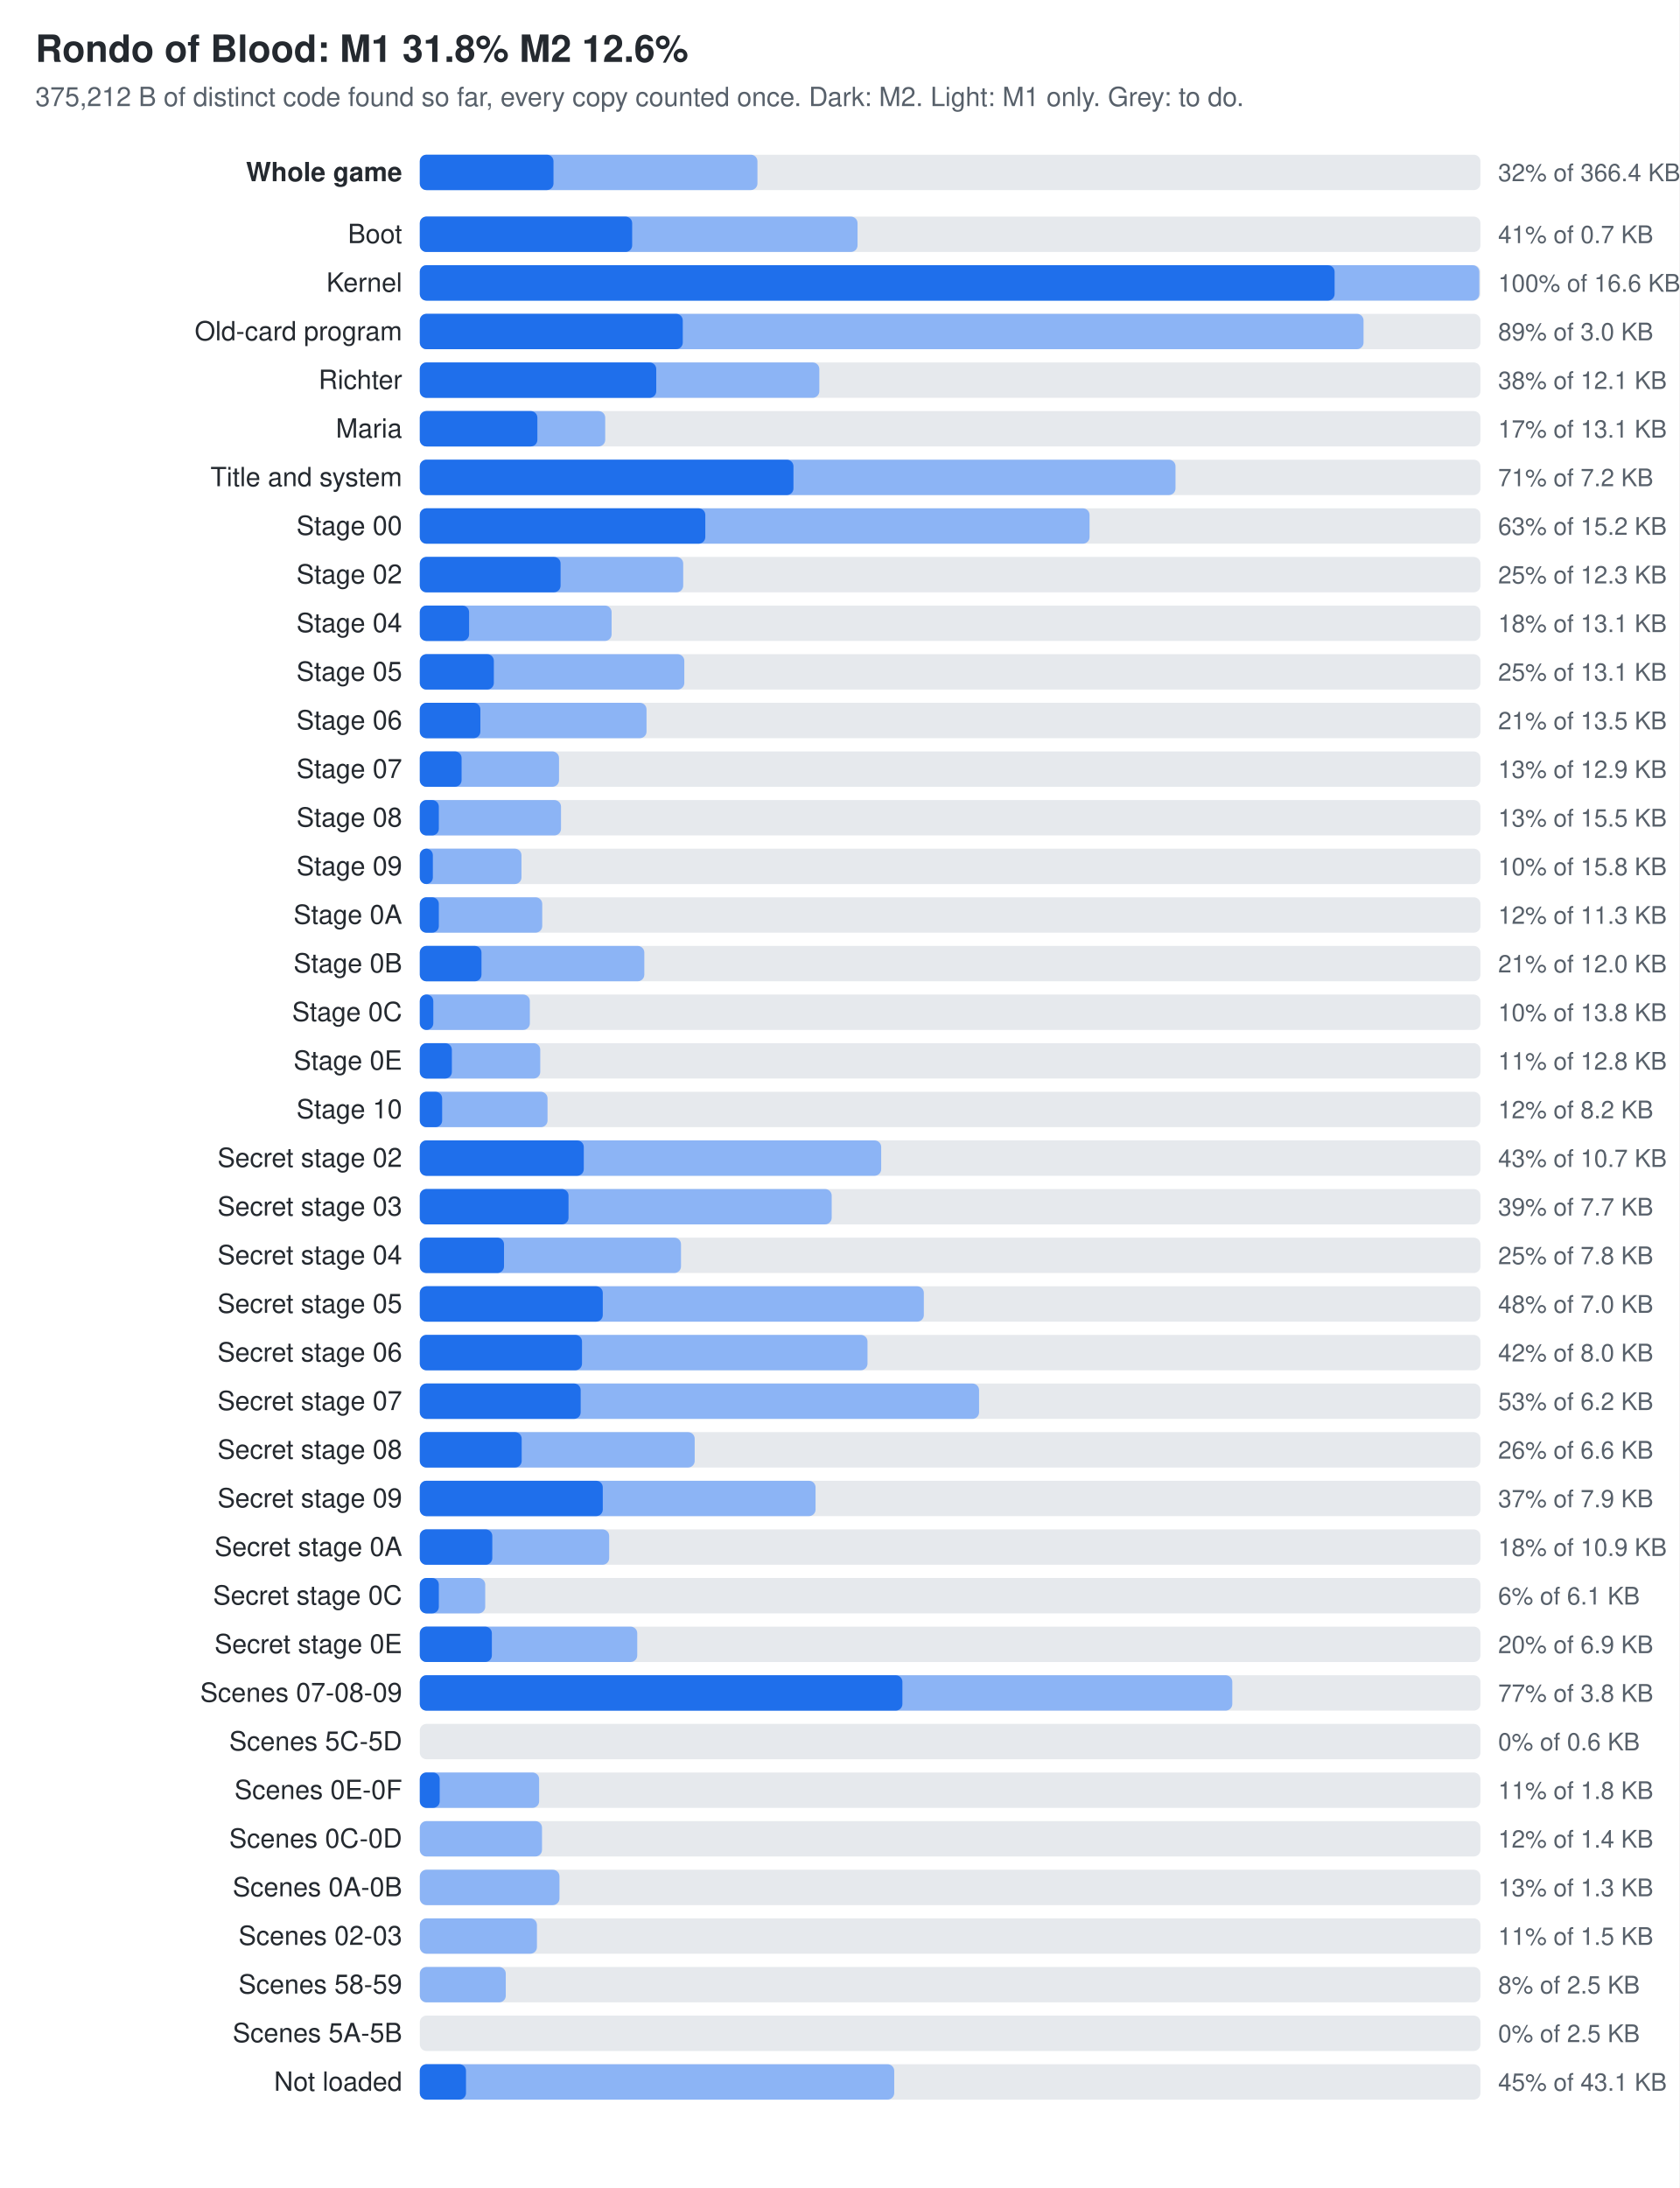
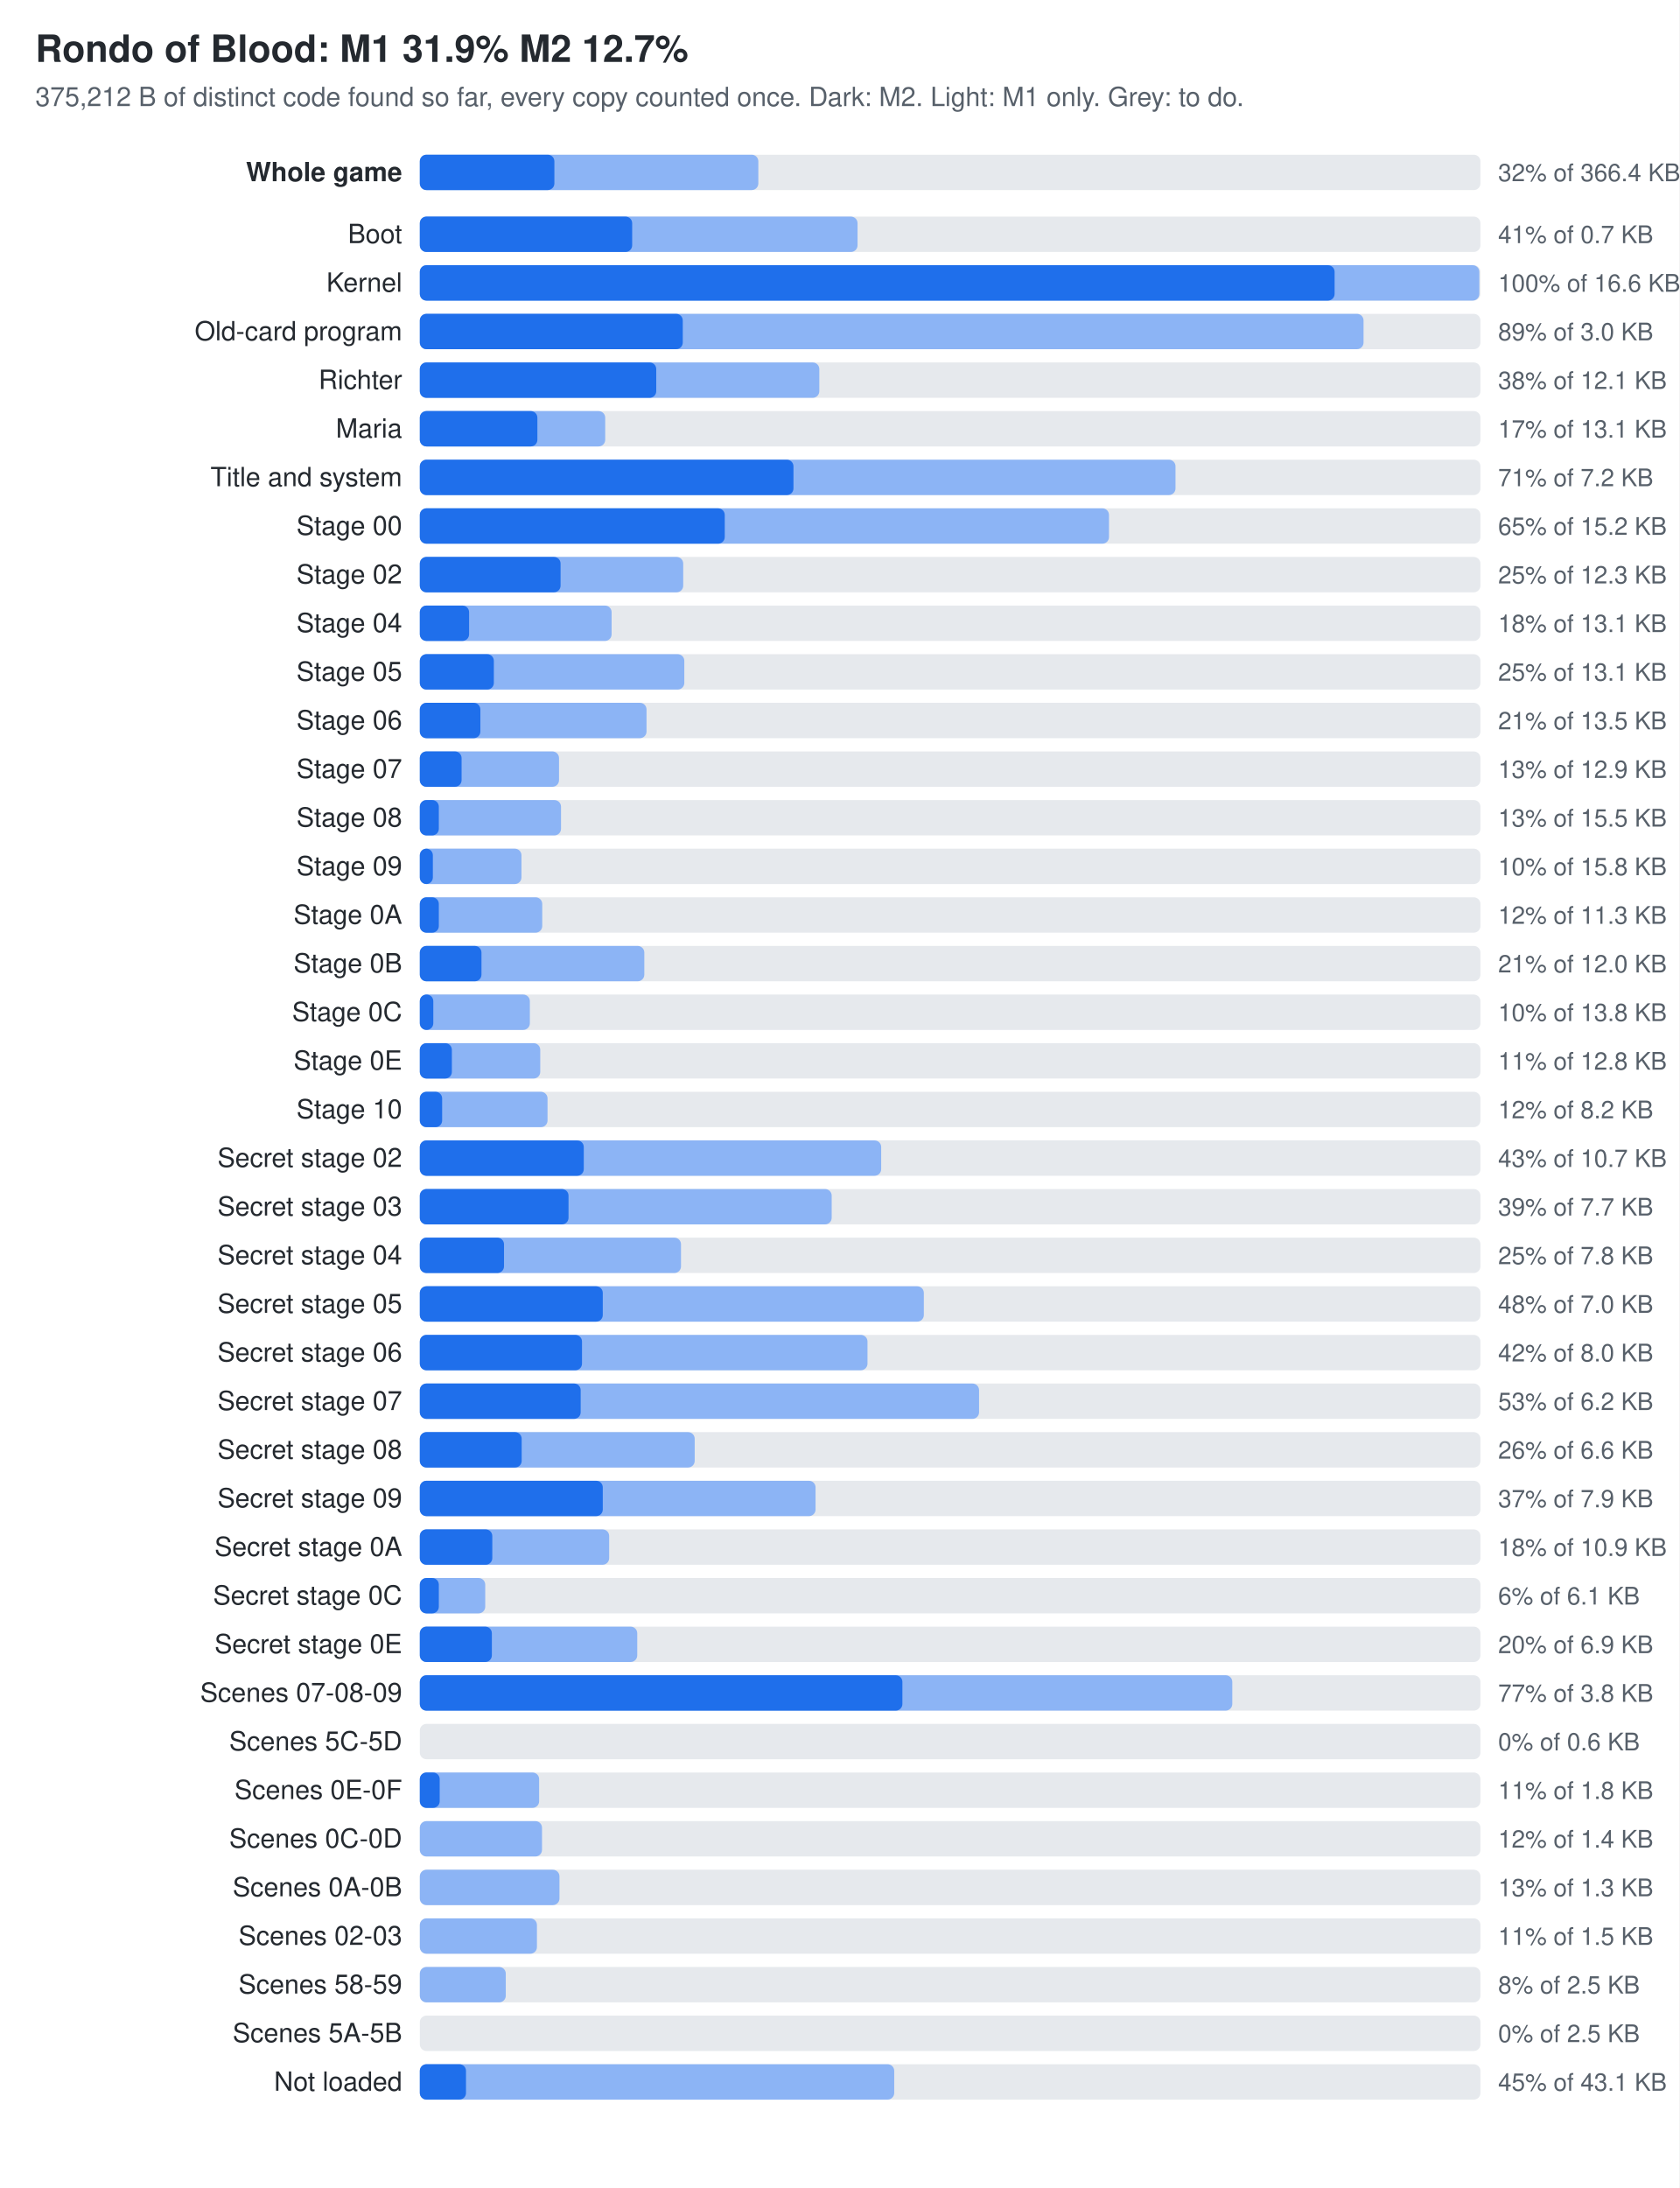
<svg xmlns="http://www.w3.org/2000/svg" width="760" height="990" viewBox="0 0 760 990" font-family="-apple-system,Segoe UI,Helvetica,Arial,sans-serif">
  <rect width="760" height="990" fill="#ffffff" />
-   <text x="16" y="28" font-size="17" font-weight="600" fill="#24292f">Rondo of Blood: M1 31.8%  M2 12.6%</text>
+   <text x="16" y="28" font-size="17" font-weight="600" fill="#24292f">Rondo of Blood: M1 31.9%  M2 12.7%</text>
  <text x="16" y="48" font-size="12" fill="#57606a">375,212 B of distinct code found so far, every copy counted once. Dark: M2. Light: M1 only. Grey: to do.</text>
  <text x="182" y="82" font-size="12" text-anchor="end" fill="#24292f" font-weight="600">Whole game</text>
  <rect x="190" y="70" width="480" height="16" rx="3" fill="#e6e9ed" />
-   <rect x="190" y="70" width="152.8" height="16" rx="3" fill="#8cb4f5" />
-   <rect x="190" y="70" width="60.5" height="16" rx="3" fill="#1f6feb" />
+   <rect x="190" y="70" width="153.2" height="16" rx="3" fill="#8cb4f5" />
+   <rect x="190" y="70" width="60.9" height="16" rx="3" fill="#1f6feb" />
  <text x="678" y="82" font-size="11" fill="#57606a">32% of 366.4 KB</text>
  <text x="182" y="110" font-size="12" text-anchor="end" fill="#24292f">Boot</text>
  <rect x="190" y="98" width="480" height="16" rx="3" fill="#e6e9ed" />
  <rect x="190" y="98" width="198.1" height="16" rx="3" fill="#8cb4f5" />
  <rect x="190" y="98" width="96.1" height="16" rx="3" fill="#1f6feb" />
  <text x="678" y="110" font-size="11" fill="#57606a">41% of 0.7 KB</text>
  <text x="182" y="132" font-size="12" text-anchor="end" fill="#24292f">Kernel</text>
  <rect x="190" y="120" width="480" height="16" rx="3" fill="#e6e9ed" />
  <rect x="190" y="120" width="479.5" height="16" rx="3" fill="#8cb4f5" />
  <rect x="190" y="120" width="414.0" height="16" rx="3" fill="#1f6feb" />
  <text x="678" y="132" font-size="11" fill="#57606a">100% of 16.6 KB</text>
  <text x="182" y="154" font-size="12" text-anchor="end" fill="#24292f">Old-card program</text>
  <rect x="190" y="142" width="480" height="16" rx="3" fill="#e6e9ed" />
  <rect x="190" y="142" width="427.1" height="16" rx="3" fill="#8cb4f5" />
  <rect x="190" y="142" width="119.0" height="16" rx="3" fill="#1f6feb" />
  <text x="678" y="154" font-size="11" fill="#57606a">89% of 3.0 KB</text>
  <text x="182" y="176" font-size="12" text-anchor="end" fill="#24292f">Richter</text>
  <rect x="190" y="164" width="480" height="16" rx="3" fill="#e6e9ed" />
  <rect x="190" y="164" width="180.8" height="16" rx="3" fill="#8cb4f5" />
  <rect x="190" y="164" width="107.0" height="16" rx="3" fill="#1f6feb" />
  <text x="678" y="176" font-size="11" fill="#57606a">38% of 12.1 KB</text>
  <text x="182" y="198" font-size="12" text-anchor="end" fill="#24292f">Maria</text>
  <rect x="190" y="186" width="480" height="16" rx="3" fill="#e6e9ed" />
  <rect x="190" y="186" width="83.9" height="16" rx="3" fill="#8cb4f5" />
  <rect x="190" y="186" width="53.2" height="16" rx="3" fill="#1f6feb" />
  <text x="678" y="198" font-size="11" fill="#57606a">17% of 13.1 KB</text>
  <text x="182" y="220" font-size="12" text-anchor="end" fill="#24292f">Title and system</text>
  <rect x="190" y="208" width="480" height="16" rx="3" fill="#e6e9ed" />
  <rect x="190" y="208" width="342.0" height="16" rx="3" fill="#8cb4f5" />
  <rect x="190" y="208" width="169.1" height="16" rx="3" fill="#1f6feb" />
  <text x="678" y="220" font-size="11" fill="#57606a">71% of 7.2 KB</text>
  <text x="182" y="242" font-size="12" text-anchor="end" fill="#24292f">Stage 00</text>
  <rect x="190" y="230" width="480" height="16" rx="3" fill="#e6e9ed" />
-   <rect x="190" y="230" width="303.1" height="16" rx="3" fill="#8cb4f5" />
-   <rect x="190" y="230" width="129.2" height="16" rx="3" fill="#1f6feb" />
-   <text x="678" y="242" font-size="11" fill="#57606a">63% of 15.2 KB</text>
+   <rect x="190" y="230" width="311.9" height="16" rx="3" fill="#8cb4f5" />
+   <rect x="190" y="230" width="138.0" height="16" rx="3" fill="#1f6feb" />
+   <text x="678" y="242" font-size="11" fill="#57606a">65% of 15.2 KB</text>
  <text x="182" y="264" font-size="12" text-anchor="end" fill="#24292f">Stage 02</text>
  <rect x="190" y="252" width="480" height="16" rx="3" fill="#e6e9ed" />
  <rect x="190" y="252" width="119.2" height="16" rx="3" fill="#8cb4f5" />
  <rect x="190" y="252" width="63.7" height="16" rx="3" fill="#1f6feb" />
  <text x="678" y="264" font-size="11" fill="#57606a">25% of 12.3 KB</text>
  <text x="182" y="286" font-size="12" text-anchor="end" fill="#24292f">Stage 04</text>
  <rect x="190" y="274" width="480" height="16" rx="3" fill="#e6e9ed" />
  <rect x="190" y="274" width="86.8" height="16" rx="3" fill="#8cb4f5" />
  <rect x="190" y="274" width="22.3" height="16" rx="3" fill="#1f6feb" />
  <text x="678" y="286" font-size="11" fill="#57606a">18% of 13.1 KB</text>
  <text x="182" y="308" font-size="12" text-anchor="end" fill="#24292f">Stage 05</text>
  <rect x="190" y="296" width="480" height="16" rx="3" fill="#e6e9ed" />
  <rect x="190" y="296" width="119.7" height="16" rx="3" fill="#8cb4f5" />
  <rect x="190" y="296" width="33.5" height="16" rx="3" fill="#1f6feb" />
  <text x="678" y="308" font-size="11" fill="#57606a">25% of 13.1 KB</text>
  <text x="182" y="330" font-size="12" text-anchor="end" fill="#24292f">Stage 06</text>
  <rect x="190" y="318" width="480" height="16" rx="3" fill="#e6e9ed" />
  <rect x="190" y="318" width="102.6" height="16" rx="3" fill="#8cb4f5" />
  <rect x="190" y="318" width="27.4" height="16" rx="3" fill="#1f6feb" />
  <text x="678" y="330" font-size="11" fill="#57606a">21% of 13.5 KB</text>
  <text x="182" y="352" font-size="12" text-anchor="end" fill="#24292f">Stage 07</text>
  <rect x="190" y="340" width="480" height="16" rx="3" fill="#e6e9ed" />
  <rect x="190" y="340" width="63.0" height="16" rx="3" fill="#8cb4f5" />
  <rect x="190" y="340" width="18.9" height="16" rx="3" fill="#1f6feb" />
  <text x="678" y="352" font-size="11" fill="#57606a">13% of 12.9 KB</text>
  <text x="182" y="374" font-size="12" text-anchor="end" fill="#24292f">Stage 08</text>
  <rect x="190" y="362" width="480" height="16" rx="3" fill="#e6e9ed" />
  <rect x="190" y="362" width="63.9" height="16" rx="3" fill="#8cb4f5" />
  <rect x="190" y="362" width="8.6" height="16" rx="3" fill="#1f6feb" />
  <text x="678" y="374" font-size="11" fill="#57606a">13% of 15.5 KB</text>
  <text x="182" y="396" font-size="12" text-anchor="end" fill="#24292f">Stage 09</text>
  <rect x="190" y="384" width="480" height="16" rx="3" fill="#e6e9ed" />
  <rect x="190" y="384" width="46.0" height="16" rx="3" fill="#8cb4f5" />
  <rect x="190" y="384" width="5.9" height="16" rx="3" fill="#1f6feb" />
  <text x="678" y="396" font-size="11" fill="#57606a">10% of 15.8 KB</text>
  <text x="182" y="418" font-size="12" text-anchor="end" fill="#24292f">Stage 0A</text>
  <rect x="190" y="406" width="480" height="16" rx="3" fill="#e6e9ed" />
  <rect x="190" y="406" width="55.4" height="16" rx="3" fill="#8cb4f5" />
  <rect x="190" y="406" width="8.6" height="16" rx="3" fill="#1f6feb" />
  <text x="678" y="418" font-size="11" fill="#57606a">12% of 11.3 KB</text>
  <text x="182" y="440" font-size="12" text-anchor="end" fill="#24292f">Stage 0B</text>
  <rect x="190" y="428" width="480" height="16" rx="3" fill="#e6e9ed" />
  <rect x="190" y="428" width="101.6" height="16" rx="3" fill="#8cb4f5" />
  <rect x="190" y="428" width="27.9" height="16" rx="3" fill="#1f6feb" />
  <text x="678" y="440" font-size="11" fill="#57606a">21% of 12.0 KB</text>
  <text x="182" y="462" font-size="12" text-anchor="end" fill="#24292f">Stage 0C</text>
  <rect x="190" y="450" width="480" height="16" rx="3" fill="#e6e9ed" />
  <rect x="190" y="450" width="49.8" height="16" rx="3" fill="#8cb4f5" />
  <rect x="190" y="450" width="6.1" height="16" rx="3" fill="#1f6feb" />
  <text x="678" y="462" font-size="11" fill="#57606a">10% of 13.8 KB</text>
  <text x="182" y="484" font-size="12" text-anchor="end" fill="#24292f">Stage 0E</text>
  <rect x="190" y="472" width="480" height="16" rx="3" fill="#e6e9ed" />
  <rect x="190" y="472" width="54.5" height="16" rx="3" fill="#8cb4f5" />
  <rect x="190" y="472" width="14.5" height="16" rx="3" fill="#1f6feb" />
  <text x="678" y="484" font-size="11" fill="#57606a">11% of 12.8 KB</text>
  <text x="182" y="506" font-size="12" text-anchor="end" fill="#24292f">Stage 10</text>
  <rect x="190" y="494" width="480" height="16" rx="3" fill="#e6e9ed" />
  <rect x="190" y="494" width="57.8" height="16" rx="3" fill="#8cb4f5" />
  <rect x="190" y="494" width="10.1" height="16" rx="3" fill="#1f6feb" />
  <text x="678" y="506" font-size="11" fill="#57606a">12% of 8.2 KB</text>
  <text x="182" y="528" font-size="12" text-anchor="end" fill="#24292f">Secret stage 02</text>
  <rect x="190" y="516" width="480" height="16" rx="3" fill="#e6e9ed" />
  <rect x="190" y="516" width="208.8" height="16" rx="3" fill="#8cb4f5" />
  <rect x="190" y="516" width="74.2" height="16" rx="3" fill="#1f6feb" />
  <text x="678" y="528" font-size="11" fill="#57606a">43% of 10.7 KB</text>
  <text x="182" y="550" font-size="12" text-anchor="end" fill="#24292f">Secret stage 03</text>
  <rect x="190" y="538" width="480" height="16" rx="3" fill="#e6e9ed" />
  <rect x="190" y="538" width="186.4" height="16" rx="3" fill="#8cb4f5" />
  <rect x="190" y="538" width="67.3" height="16" rx="3" fill="#1f6feb" />
  <text x="678" y="550" font-size="11" fill="#57606a">39% of 7.7 KB</text>
  <text x="182" y="572" font-size="12" text-anchor="end" fill="#24292f">Secret stage 04</text>
  <rect x="190" y="560" width="480" height="16" rx="3" fill="#e6e9ed" />
  <rect x="190" y="560" width="118.2" height="16" rx="3" fill="#8cb4f5" />
  <rect x="190" y="560" width="38.1" height="16" rx="3" fill="#1f6feb" />
  <text x="678" y="572" font-size="11" fill="#57606a">25% of 7.8 KB</text>
  <text x="182" y="594" font-size="12" text-anchor="end" fill="#24292f">Secret stage 05</text>
  <rect x="190" y="582" width="480" height="16" rx="3" fill="#e6e9ed" />
  <rect x="190" y="582" width="228.1" height="16" rx="3" fill="#8cb4f5" />
  <rect x="190" y="582" width="82.8" height="16" rx="3" fill="#1f6feb" />
  <text x="678" y="594" font-size="11" fill="#57606a">48% of 7.0 KB</text>
  <text x="182" y="616" font-size="12" text-anchor="end" fill="#24292f">Secret stage 06</text>
  <rect x="190" y="604" width="480" height="16" rx="3" fill="#e6e9ed" />
  <rect x="190" y="604" width="202.6" height="16" rx="3" fill="#8cb4f5" />
  <rect x="190" y="604" width="73.4" height="16" rx="3" fill="#1f6feb" />
  <text x="678" y="616" font-size="11" fill="#57606a">42% of 8.0 KB</text>
  <text x="182" y="638" font-size="12" text-anchor="end" fill="#24292f">Secret stage 07</text>
  <rect x="190" y="626" width="480" height="16" rx="3" fill="#e6e9ed" />
  <rect x="190" y="626" width="253.1" height="16" rx="3" fill="#8cb4f5" />
  <rect x="190" y="626" width="72.8" height="16" rx="3" fill="#1f6feb" />
  <text x="678" y="638" font-size="11" fill="#57606a">53% of 6.2 KB</text>
  <text x="182" y="660" font-size="12" text-anchor="end" fill="#24292f">Secret stage 08</text>
  <rect x="190" y="648" width="480" height="16" rx="3" fill="#e6e9ed" />
  <rect x="190" y="648" width="124.4" height="16" rx="3" fill="#8cb4f5" />
  <rect x="190" y="648" width="46.1" height="16" rx="3" fill="#1f6feb" />
  <text x="678" y="660" font-size="11" fill="#57606a">26% of 6.6 KB</text>
  <text x="182" y="682" font-size="12" text-anchor="end" fill="#24292f">Secret stage 09</text>
  <rect x="190" y="670" width="480" height="16" rx="3" fill="#e6e9ed" />
  <rect x="190" y="670" width="179.1" height="16" rx="3" fill="#8cb4f5" />
  <rect x="190" y="670" width="82.8" height="16" rx="3" fill="#1f6feb" />
  <text x="678" y="682" font-size="11" fill="#57606a">37% of 7.9 KB</text>
  <text x="182" y="704" font-size="12" text-anchor="end" fill="#24292f">Secret stage 0A</text>
  <rect x="190" y="692" width="480" height="16" rx="3" fill="#e6e9ed" />
  <rect x="190" y="692" width="85.7" height="16" rx="3" fill="#8cb4f5" />
  <rect x="190" y="692" width="32.8" height="16" rx="3" fill="#1f6feb" />
  <text x="678" y="704" font-size="11" fill="#57606a">18% of 10.9 KB</text>
  <text x="182" y="726" font-size="12" text-anchor="end" fill="#24292f">Secret stage 0C</text>
  <rect x="190" y="714" width="480" height="16" rx="3" fill="#e6e9ed" />
  <rect x="190" y="714" width="29.6" height="16" rx="3" fill="#8cb4f5" />
  <rect x="190" y="714" width="8.6" height="16" rx="3" fill="#1f6feb" />
  <text x="678" y="726" font-size="11" fill="#57606a">6% of 6.1 KB</text>
  <text x="182" y="748" font-size="12" text-anchor="end" fill="#24292f">Secret stage 0E</text>
  <rect x="190" y="736" width="480" height="16" rx="3" fill="#e6e9ed" />
  <rect x="190" y="736" width="98.4" height="16" rx="3" fill="#8cb4f5" />
  <rect x="190" y="736" width="32.6" height="16" rx="3" fill="#1f6feb" />
  <text x="678" y="748" font-size="11" fill="#57606a">20% of 6.9 KB</text>
  <text x="182" y="770" font-size="12" text-anchor="end" fill="#24292f">Scenes 07-08-09</text>
  <rect x="190" y="758" width="480" height="16" rx="3" fill="#e6e9ed" />
  <rect x="190" y="758" width="367.7" height="16" rx="3" fill="#8cb4f5" />
  <rect x="190" y="758" width="218.4" height="16" rx="3" fill="#1f6feb" />
  <text x="678" y="770" font-size="11" fill="#57606a">77% of 3.8 KB</text>
  <text x="182" y="792" font-size="12" text-anchor="end" fill="#24292f">Scenes 5C-5D</text>
  <rect x="190" y="780" width="480" height="16" rx="3" fill="#e6e9ed" />
  <text x="678" y="792" font-size="11" fill="#57606a">0% of 0.6 KB</text>
  <text x="182" y="814" font-size="12" text-anchor="end" fill="#24292f">Scenes 0E-0F</text>
  <rect x="190" y="802" width="480" height="16" rx="3" fill="#e6e9ed" />
  <rect x="190" y="802" width="54.0" height="16" rx="3" fill="#8cb4f5" />
  <rect x="190" y="802" width="9.0" height="16" rx="3" fill="#1f6feb" />
  <text x="678" y="814" font-size="11" fill="#57606a">11% of 1.8 KB</text>
  <text x="182" y="836" font-size="12" text-anchor="end" fill="#24292f">Scenes 0C-0D</text>
  <rect x="190" y="824" width="480" height="16" rx="3" fill="#e6e9ed" />
  <rect x="190" y="824" width="55.3" height="16" rx="3" fill="#8cb4f5" />
  <text x="678" y="836" font-size="11" fill="#57606a">12% of 1.4 KB</text>
  <text x="182" y="858" font-size="12" text-anchor="end" fill="#24292f">Scenes 0A-0B</text>
  <rect x="190" y="846" width="480" height="16" rx="3" fill="#e6e9ed" />
  <rect x="190" y="846" width="63.2" height="16" rx="3" fill="#8cb4f5" />
  <text x="678" y="858" font-size="11" fill="#57606a">13% of 1.3 KB</text>
  <text x="182" y="880" font-size="12" text-anchor="end" fill="#24292f">Scenes 02-03</text>
  <rect x="190" y="868" width="480" height="16" rx="3" fill="#e6e9ed" />
  <rect x="190" y="868" width="53.0" height="16" rx="3" fill="#8cb4f5" />
  <text x="678" y="880" font-size="11" fill="#57606a">11% of 1.5 KB</text>
  <text x="182" y="902" font-size="12" text-anchor="end" fill="#24292f">Scenes 58-59</text>
  <rect x="190" y="890" width="480" height="16" rx="3" fill="#e6e9ed" />
  <rect x="190" y="890" width="38.9" height="16" rx="3" fill="#8cb4f5" />
  <text x="678" y="902" font-size="11" fill="#57606a">8% of 2.5 KB</text>
  <text x="182" y="924" font-size="12" text-anchor="end" fill="#24292f">Scenes 5A-5B</text>
  <rect x="190" y="912" width="480" height="16" rx="3" fill="#e6e9ed" />
  <text x="678" y="924" font-size="11" fill="#57606a">0% of 2.5 KB</text>
  <text x="182" y="946" font-size="12" text-anchor="end" fill="#24292f">Not loaded</text>
  <rect x="190" y="934" width="480" height="16" rx="3" fill="#e6e9ed" />
  <rect x="190" y="934" width="214.7" height="16" rx="3" fill="#8cb4f5" />
  <rect x="190" y="934" width="20.9" height="16" rx="3" fill="#1f6feb" />
  <text x="678" y="946" font-size="11" fill="#57606a">45% of 43.1 KB</text>
</svg>
